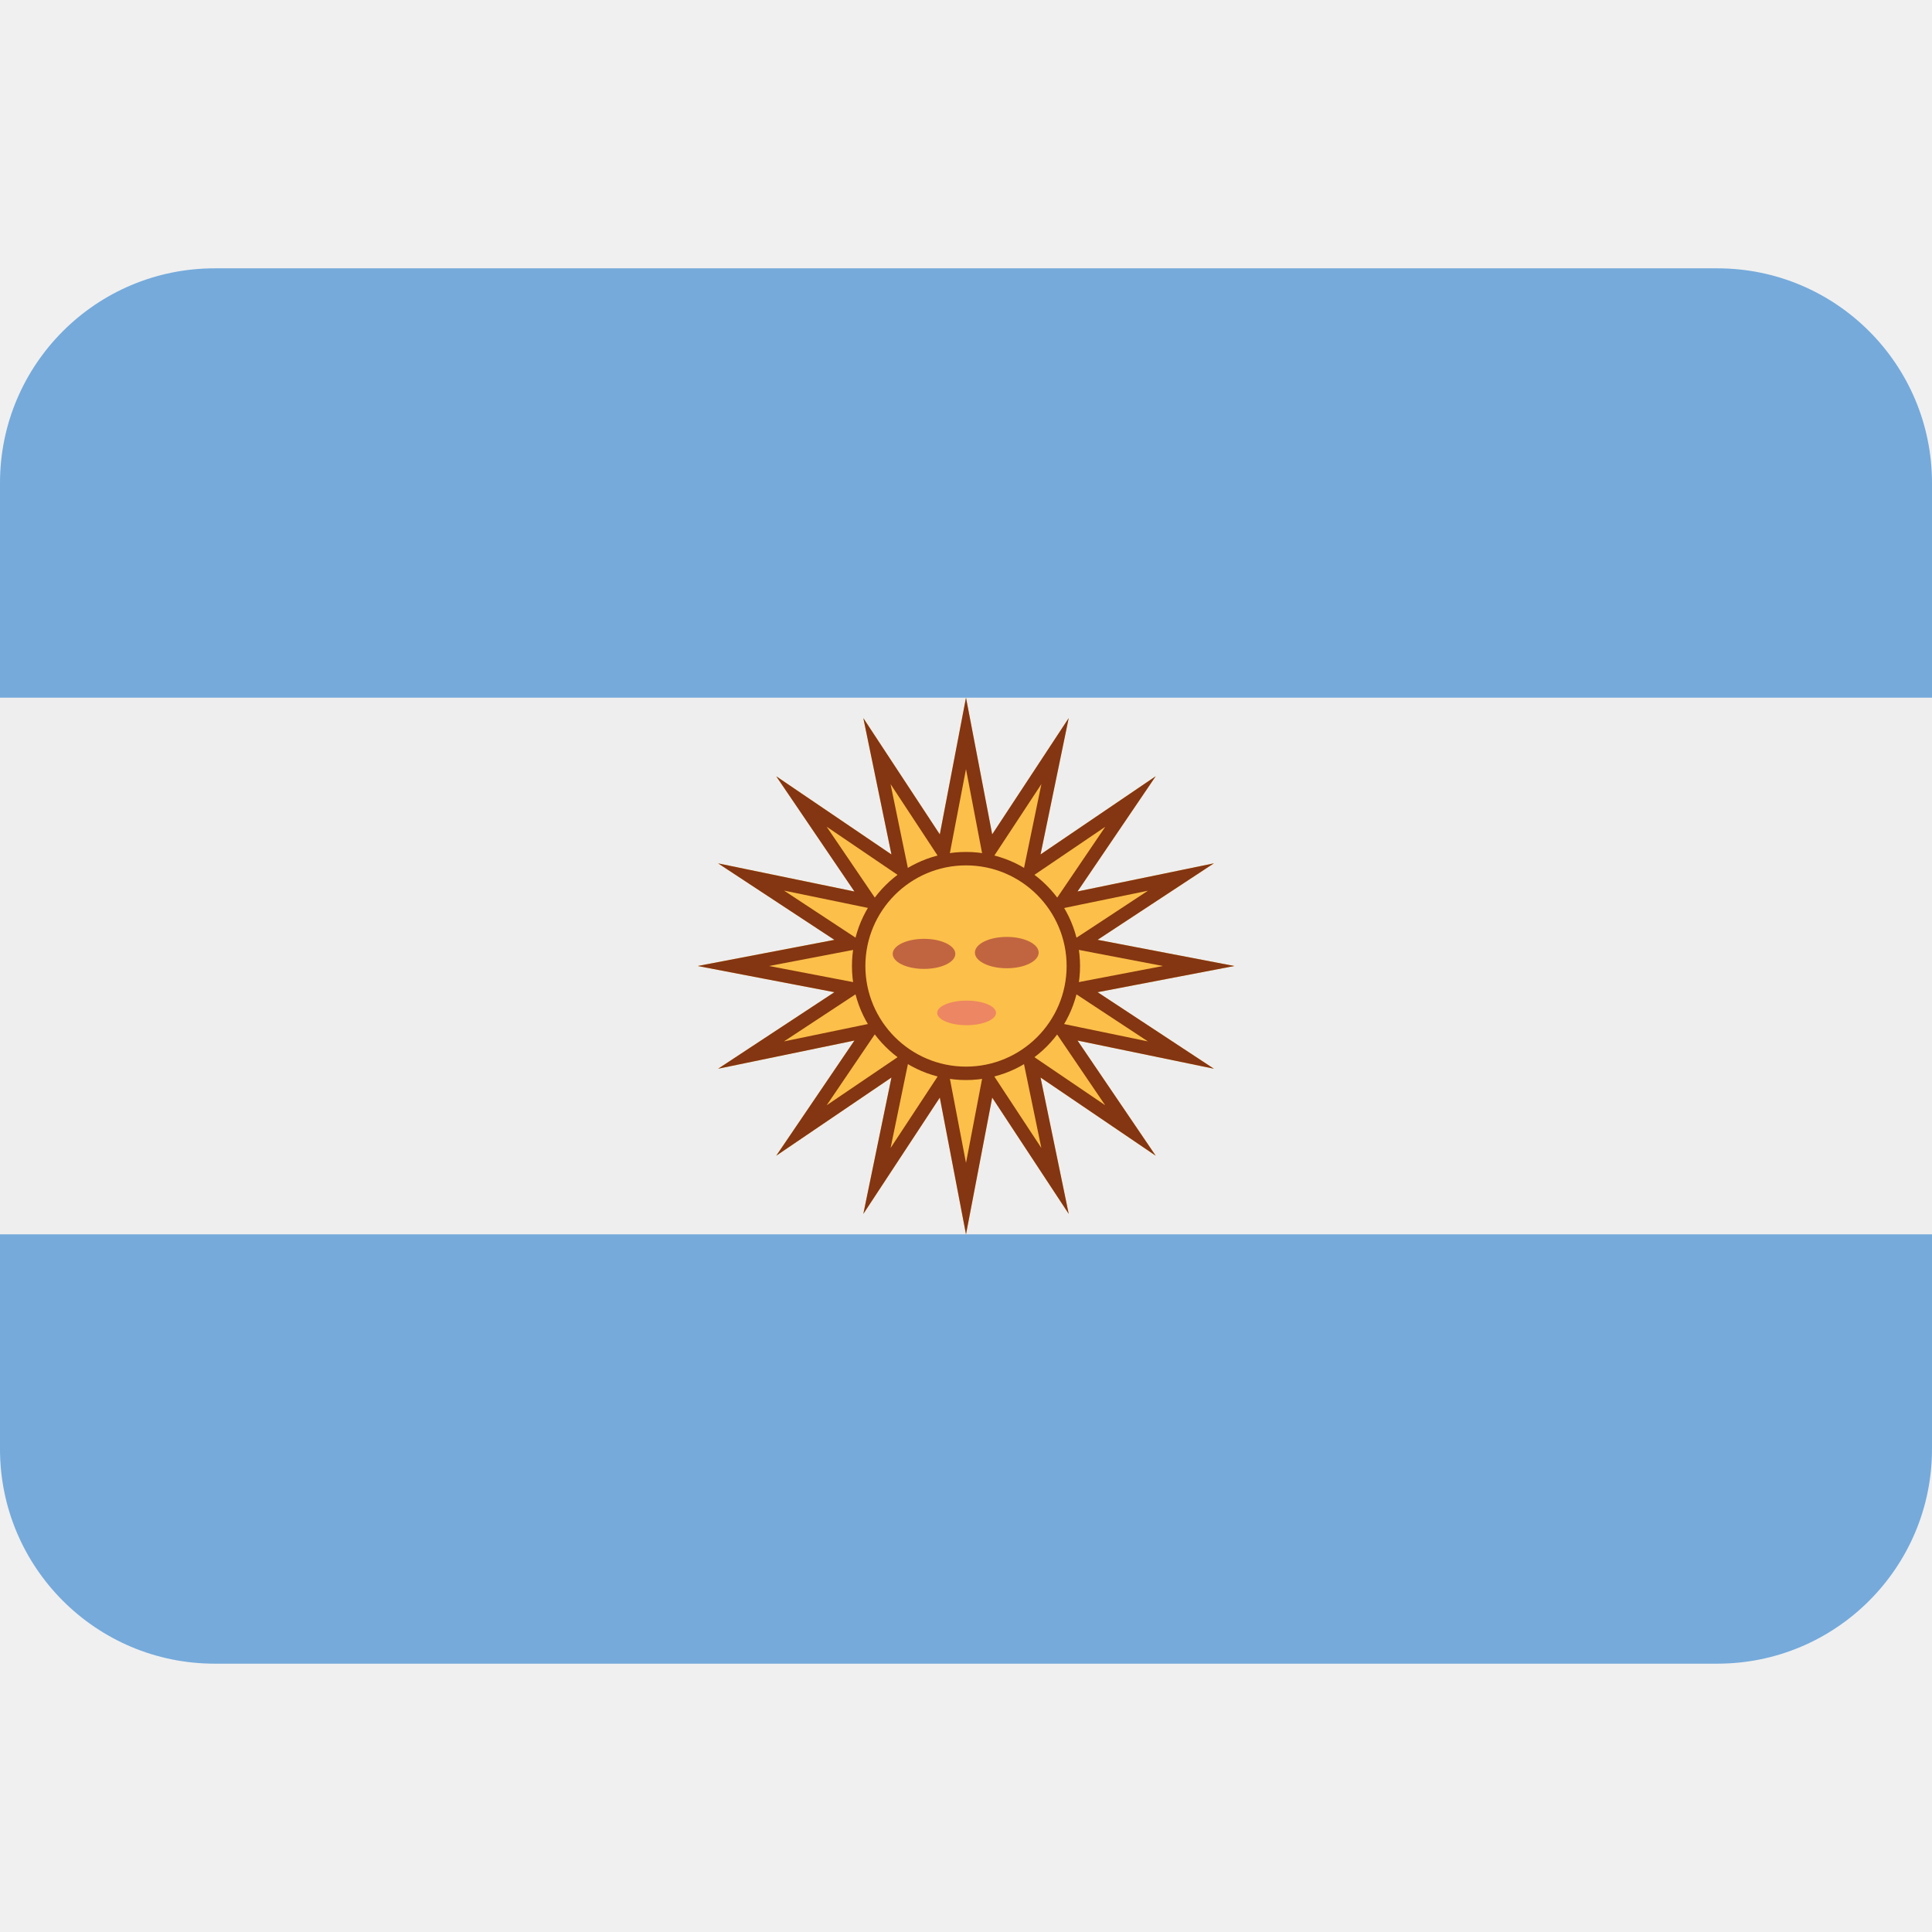
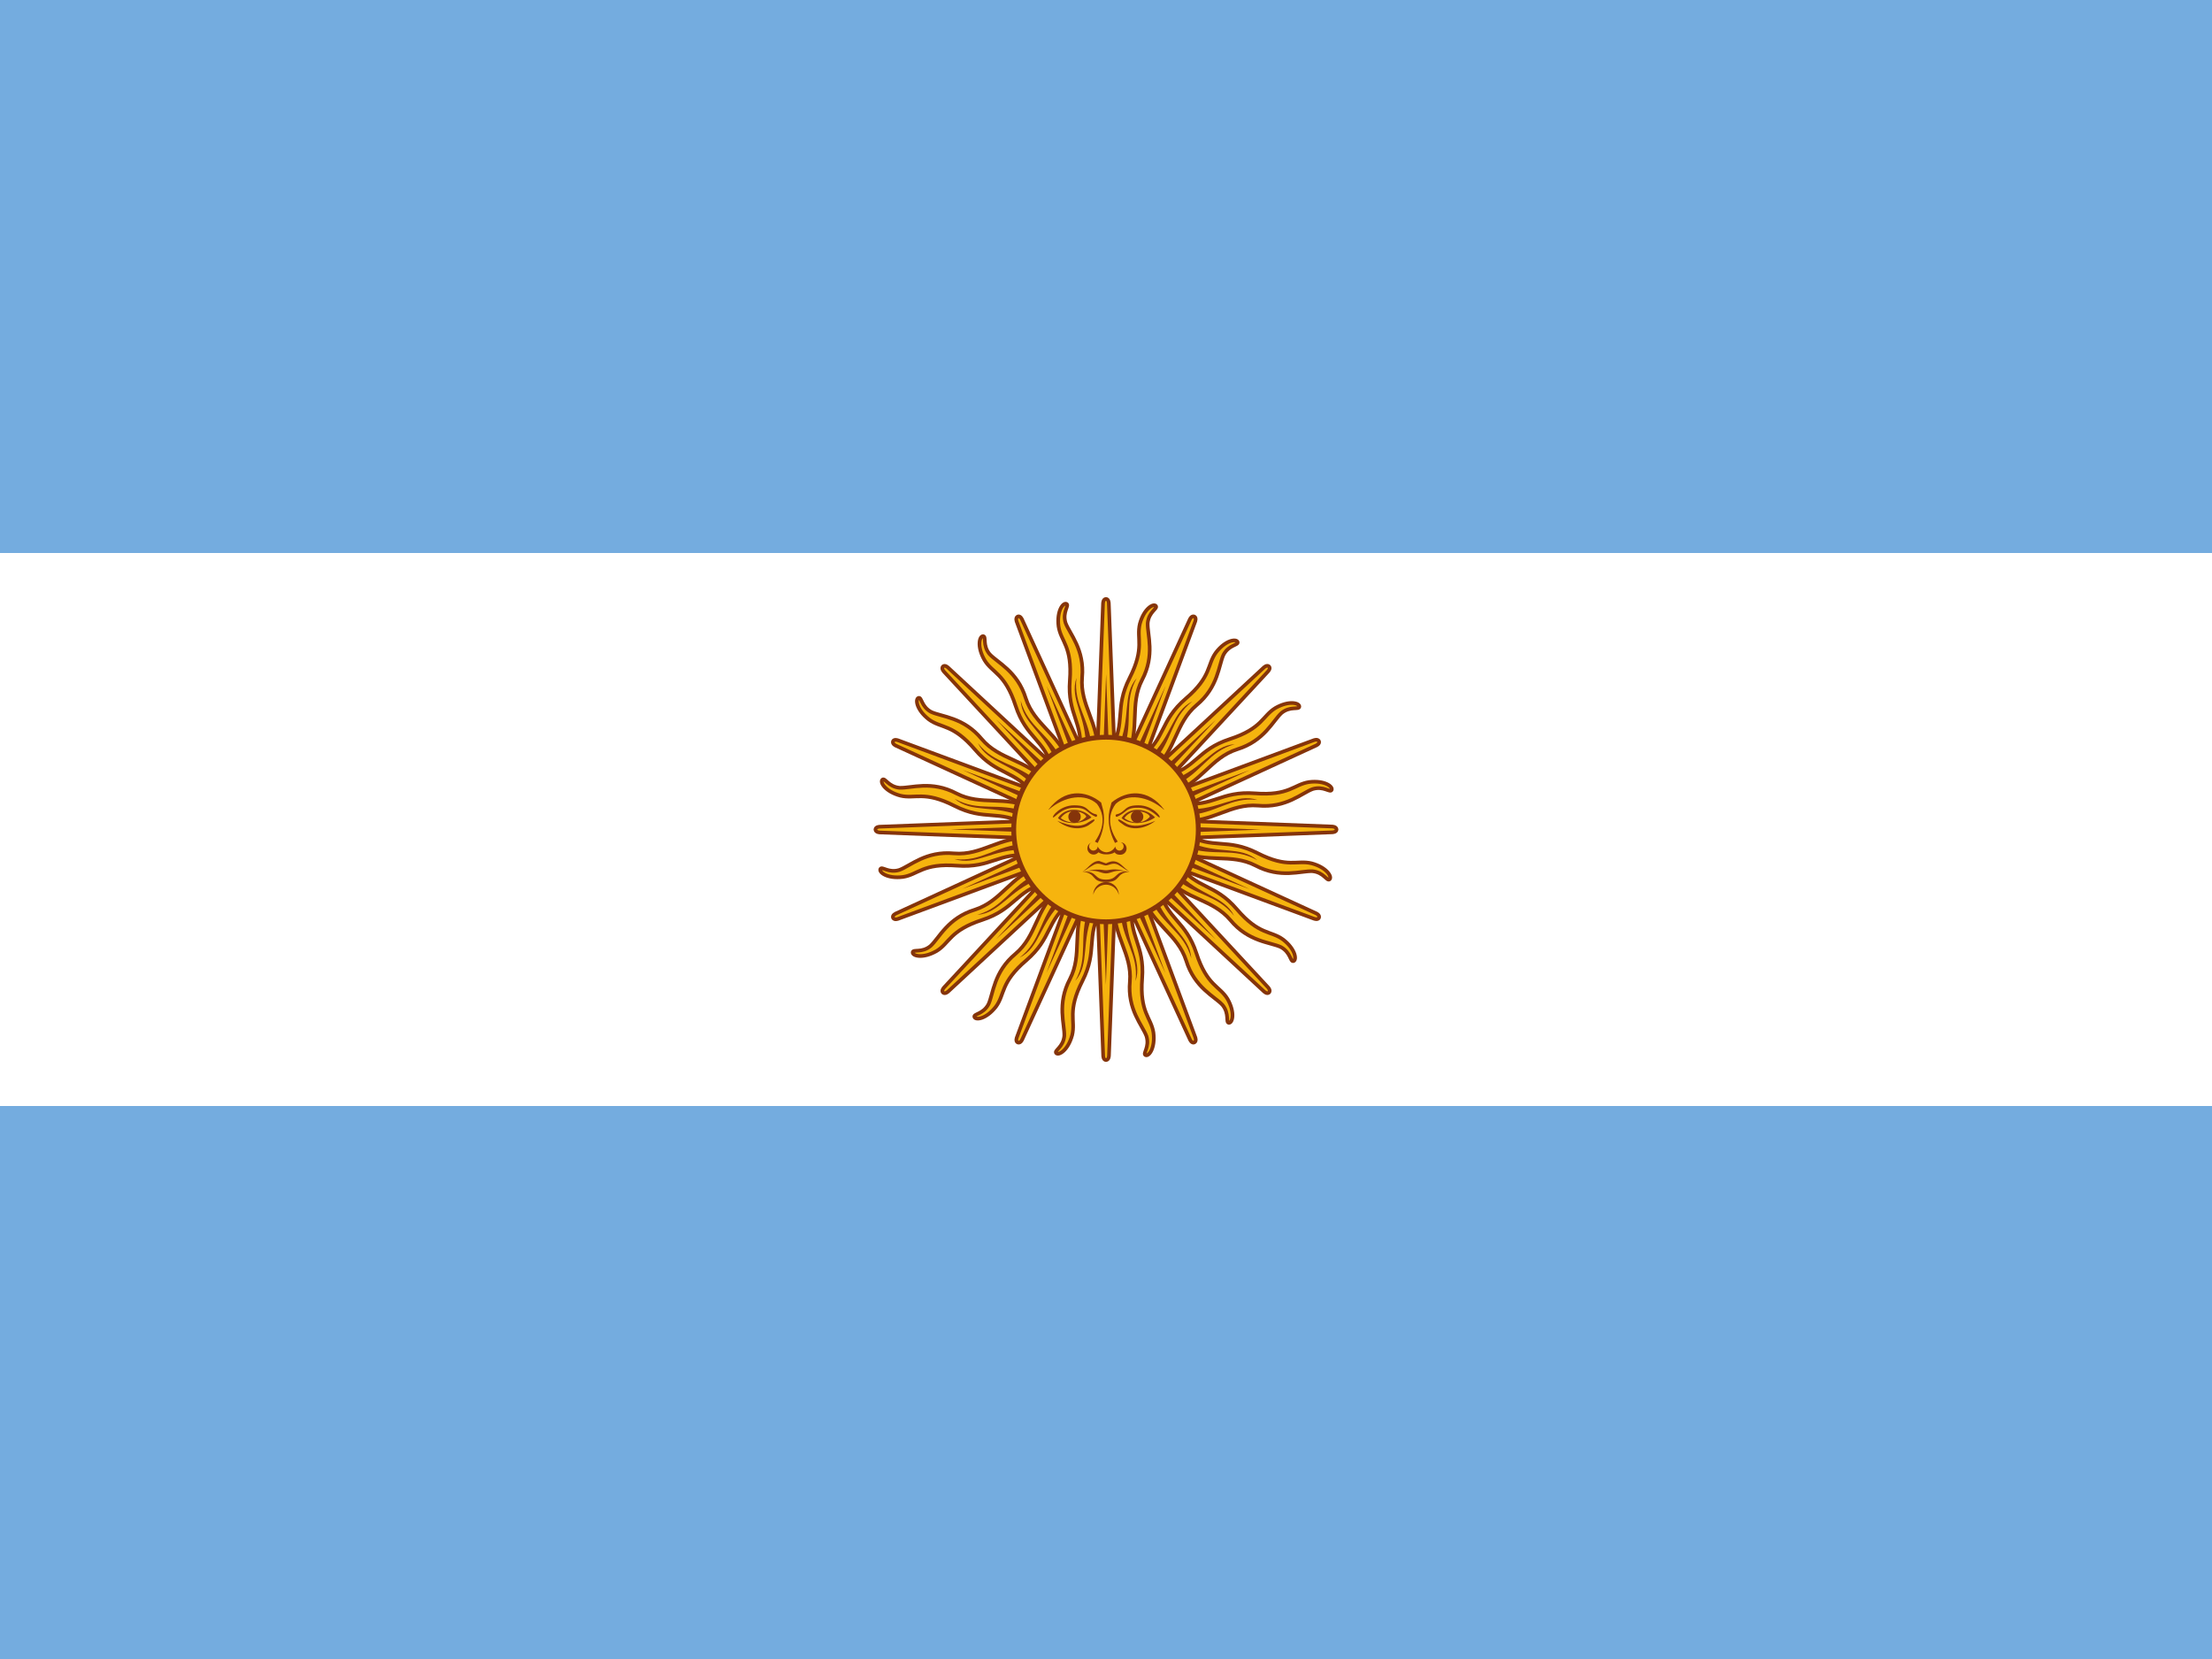
- <svg xmlns="http://www.w3.org/2000/svg" width="800px" height="800px" viewBox="0 0 36 36" aria-hidden="true" role="img" class="iconify iconify--twemoji" preserveAspectRatio="xMidYMid meet">
-   <path fill="#75AADB" d="M36 27a4 4 0 0 1-4 4H4a4 4 0 0 1-4-4V9a4 4 0 0 1 4-4h28a4 4 0 0 1 4 4v18z" />
-   <path fill="#EEE" d="M0 13h36v10H0z" />
-   <path fill="#FCBF49" d="M18 13l.488 2.548l1.426-2.167l-.525 2.54l2.146-1.457l-1.457 2.147l2.541-.524l-2.167 1.425L23 18l-2.548.488l2.167 1.426l-2.541-.525l1.457 2.146l-2.146-1.457l.525 2.541l-1.426-2.167L18 23l-.488-2.548l-1.425 2.167l.524-2.541l-2.147 1.457l1.457-2.146l-2.54.525l2.167-1.426L13 18l2.548-.488l-2.167-1.425l2.54.524l-1.457-2.147l2.147 1.457l-.524-2.54l1.425 2.167z" />
-   <path fill="#843511" d="M18 14.33l.242 1.265l.116.605l.339-.514l.708-1.076l-.261 1.261l-.125.604l.51-.346l1.066-.723l-.723 1.066l-.346.51l.603-.125l1.262-.26l-1.076.708l-.515.337l.605.116L21.67 18l-1.265.242l-.605.116l.514.339l1.076.708l-1.262-.261l-.604-.125l.346.51l.723 1.065l-1.065-.723l-.51-.346l.125.604l.261 1.262l-.708-1.076l-.338-.515l-.116.605L18 21.67l-.242-1.265l-.116-.605l-.339.515l-.708 1.076l.26-1.262l.125-.603l-.51.346l-1.066.723l.723-1.066l.346-.51l-.604.125l-1.261.261l1.076-.708l.514-.339l-.605-.116L14.33 18l1.265-.242l.605-.116l-.515-.339l-1.076-.708l1.261.26l.603.125l-.346-.51l-.724-1.066l1.066.724l.51.346l-.125-.603l-.26-1.261l.708 1.076l.339.515l.116-.605L18 14.33M18 13l-.488 2.548l-1.425-2.167l.524 2.541l-2.147-1.457l1.457 2.147l-2.54-.524l2.167 1.425L13 18l2.548.488l-2.167 1.426l2.54-.525l-1.457 2.146l2.147-1.457l-.524 2.541l1.425-2.167L18 23l.488-2.548l1.426 2.167l-.525-2.541l2.146 1.457l-1.457-2.146l2.541.525l-2.167-1.426L23 18l-2.548-.488l2.167-1.425l-2.541.524l1.457-2.147l-2.146 1.457l.525-2.541l-1.426 2.167L18 13zm1.914.381h.005h-.005zm1.621 1.083h.005h-.005zm1.084 1.623h.005h-.005z" />
-   <circle fill="#FCBF49" cx="18" cy="18" r="2" />
-   <path fill="#843511" d="M18 20.125c-1.172 0-2.125-.953-2.125-2.125s.953-2.125 2.125-2.125s2.125.953 2.125 2.125s-.953 2.125-2.125 2.125zm0-4c-1.034 0-1.875.841-1.875 1.875s.841 1.875 1.875 1.875s1.875-.841 1.875-1.875s-.841-1.875-1.875-1.875z" />
-   <path fill="#C16540" d="M17.801 17.774c0 .155-.261.28-.583.28c-.323 0-.584-.125-.584-.28c0-.155.261-.28.584-.28c.322 0 .583.125.583.28zm1.553-.024c0-.161-.266-.292-.594-.292c-.328 0-.594.13-.594.292s.266.292.594.292c.329 0 .594-.131.594-.292z" />
-   <path fill="#ED8662" d="M17.463 18.874c0-.126.246-.229.548-.229c.303 0 .548.102.548.229c0 .126-.246.229-.548.229c-.303 0-.548-.103-.548-.229z" />
+ <svg xmlns="http://www.w3.org/2000/svg" xmlns:xlink="http://www.w3.org/1999/xlink" id="flag-icons-ar" viewBox="0 0 640 480">
+   <path fill="#74acdf" d="M0 0h640v480H0z" />
+   <path fill="#fff" d="M0 160h640v160H0z" />
+   <g id="c" transform="translate(-64) scale(.96)">
+     <path id="a" fill="#f6b40e" stroke="#85340a" stroke-width="1.1" d="m396.8 251.3 28.5 62s.5 1.2 1.3.9c.8-.4.3-1.6.3-1.6l-23.7-64m-.7 24.2c-.4 9.4 5.4 14.6 4.7 23-.8 8.5 3.8 13.2 5 16.5 1 3.3-1.2 5.2-.3 5.7 1 .5 3-2.1 2.4-6.8-.7-4.6-4.2-6-3.4-16.3.8-10.3-4.2-12.7-3-22" />
+     <use xlink:href="#a" width="100%" height="100%" transform="rotate(22.5 400 250)" />
+     <use xlink:href="#a" width="100%" height="100%" transform="rotate(45 400 250)" />
+     <use xlink:href="#a" width="100%" height="100%" transform="rotate(67.5 400 250)" />
+     <path id="b" fill="#85340a" d="M404.3 274.4c.5 9 5.6 13 4.6 21.3 2.2-6.5-3.1-11.6-2.8-21.2m-7.7-23.8 19.5 42.6-16.3-43.9" />
+     <use xlink:href="#b" width="100%" height="100%" transform="rotate(22.5 400 250)" />
+     <use xlink:href="#b" width="100%" height="100%" transform="rotate(45 400 250)" />
+     <use xlink:href="#b" width="100%" height="100%" transform="rotate(67.5 400 250)" />
+   </g>
+   <use xlink:href="#c" width="100%" height="100%" transform="rotate(90 320 240)" />
+   <use xlink:href="#c" width="100%" height="100%" transform="rotate(180 320 240)" />
+   <use xlink:href="#c" width="100%" height="100%" transform="rotate(-90 320 240)" />
+   <circle cx="320" cy="240" r="26.7" fill="#f6b40e" stroke="#85340a" stroke-width="1.4" />
+   <path id="h" fill="#843511" stroke-width="1" d="M329 234.3c-1.7 0-3.5.8-4.5 2.4 2 1.9 6.6 2 9.7-.2a7 7 0 0 0-5.1-2.2zm0 .4c1.8 0 3.5.8 3.7 1.6-2 2.3-5.3 2-7.4.4 1-1.4 2.4-2 3.8-2z" />
+   <use xlink:href="#d" width="100%" height="100%" transform="matrix(-1 0 0 1 640.2 0)" />
+   <use xlink:href="#e" width="100%" height="100%" transform="matrix(-1 0 0 1 640.2 0)" />
+   <use xlink:href="#f" width="100%" height="100%" transform="translate(18.1)" />
+   <use xlink:href="#g" width="100%" height="100%" transform="matrix(-1 0 0 1 640.2 0)" />
+   <path fill="#85340a" d="M316 243.7a1.8 1.8 0 1 0 1.8 2.9 4 4 0 0 0 2.2.6h.2c.6 0 1.6-.1 2.3-.6.3.5.9.7 1.5.7a1.8 1.8 0 0 0 .3-3.6c.5.2.8.6.8 1.2a1.2 1.2 0 0 1-2.4 0 3 3 0 0 1-2.6 1.7 3 3 0 0 1-2.5-1.7c0 .7-.6 1.2-1.3 1.2-.6 0-1.2-.6-1.2-1.2s.3-1 .8-1.2zM318 249.1c-2.1 0-3 2-4.8 3.1 1-.4 1.8-1.2 3.3-2 1.4-.8 2.6.2 3.5.2.8 0 2-1 3.5-.2 1.4.8 2.3 1.6 3.3 2-1.9-1.2-2.7-3-4.8-3-.4 0-1.2.2-2 .6l-2-.7z" />
+   <path fill="#85340a" d="M317.2 251.6c-.8 0-1.8.2-3.4.6 3.7-.8 4.5.5 6.2.5 1.6 0 2.5-1.3 6.1-.5-4-1.2-4.9-.4-6.1-.4-.8 0-1.4-.3-2.8-.2z" />
+   <path fill="#85340a" d="M314 252.2h-.8c4.3.5 2.3 3 6.8 3s2.5-2.5 6.8-3c-4.5-.4-3.1 2.3-6.8 2.3-3.5 0-2.4-2.3-6-2.3z" />
+   <path fill="#85340a" d="M323.7 258.9a3.7 3.7 0 0 0-7.4 0 3.8 3.8 0 0 1 7.4 0z" />
+   <path id="e" fill="#85340a" stroke-width="1" d="M303.4 234.3c4.7-4.1 10.7-4.8 14-1.7a8 8 0 0 1 1.5 3.4c.4 2.4-.3 4.9-2.1 7.5l.8.4c1.6-3.1 2.2-6.3 1.6-9.4l-.6-2.3c-4.5-3.7-10.7-4-15.2 2z" />
+   <path id="d" fill="#85340a" stroke-width="1" d="M310.8 233c2.7 0 3.3.6 4.5 1.7 1.2 1 1.9.8 2 1 .3.2 0 .8-.3.6-.5-.2-1.3-.6-2.5-1.6s-2.5-1-3.7-1c-3.7 0-5.7 3-6.1 2.8-.5-.2 2-3.5 6.1-3.5z" />
+   <use xlink:href="#h" width="100%" height="100%" transform="translate(-18.4)" />
+   <circle id="f" cx="310.9" cy="236.3" r="1.8" fill="#85340a" stroke-width="1" />
+   <path id="g" fill="#85340a" stroke-width="1" d="M305.9 237.5c3.5 2.7 7 2.5 9 1.3 2-1.3 2-1.7 1.6-1.7-.4 0-.8.4-2.4 1.3-1.7.8-4.1.8-8.2-.9z" />
</svg>
